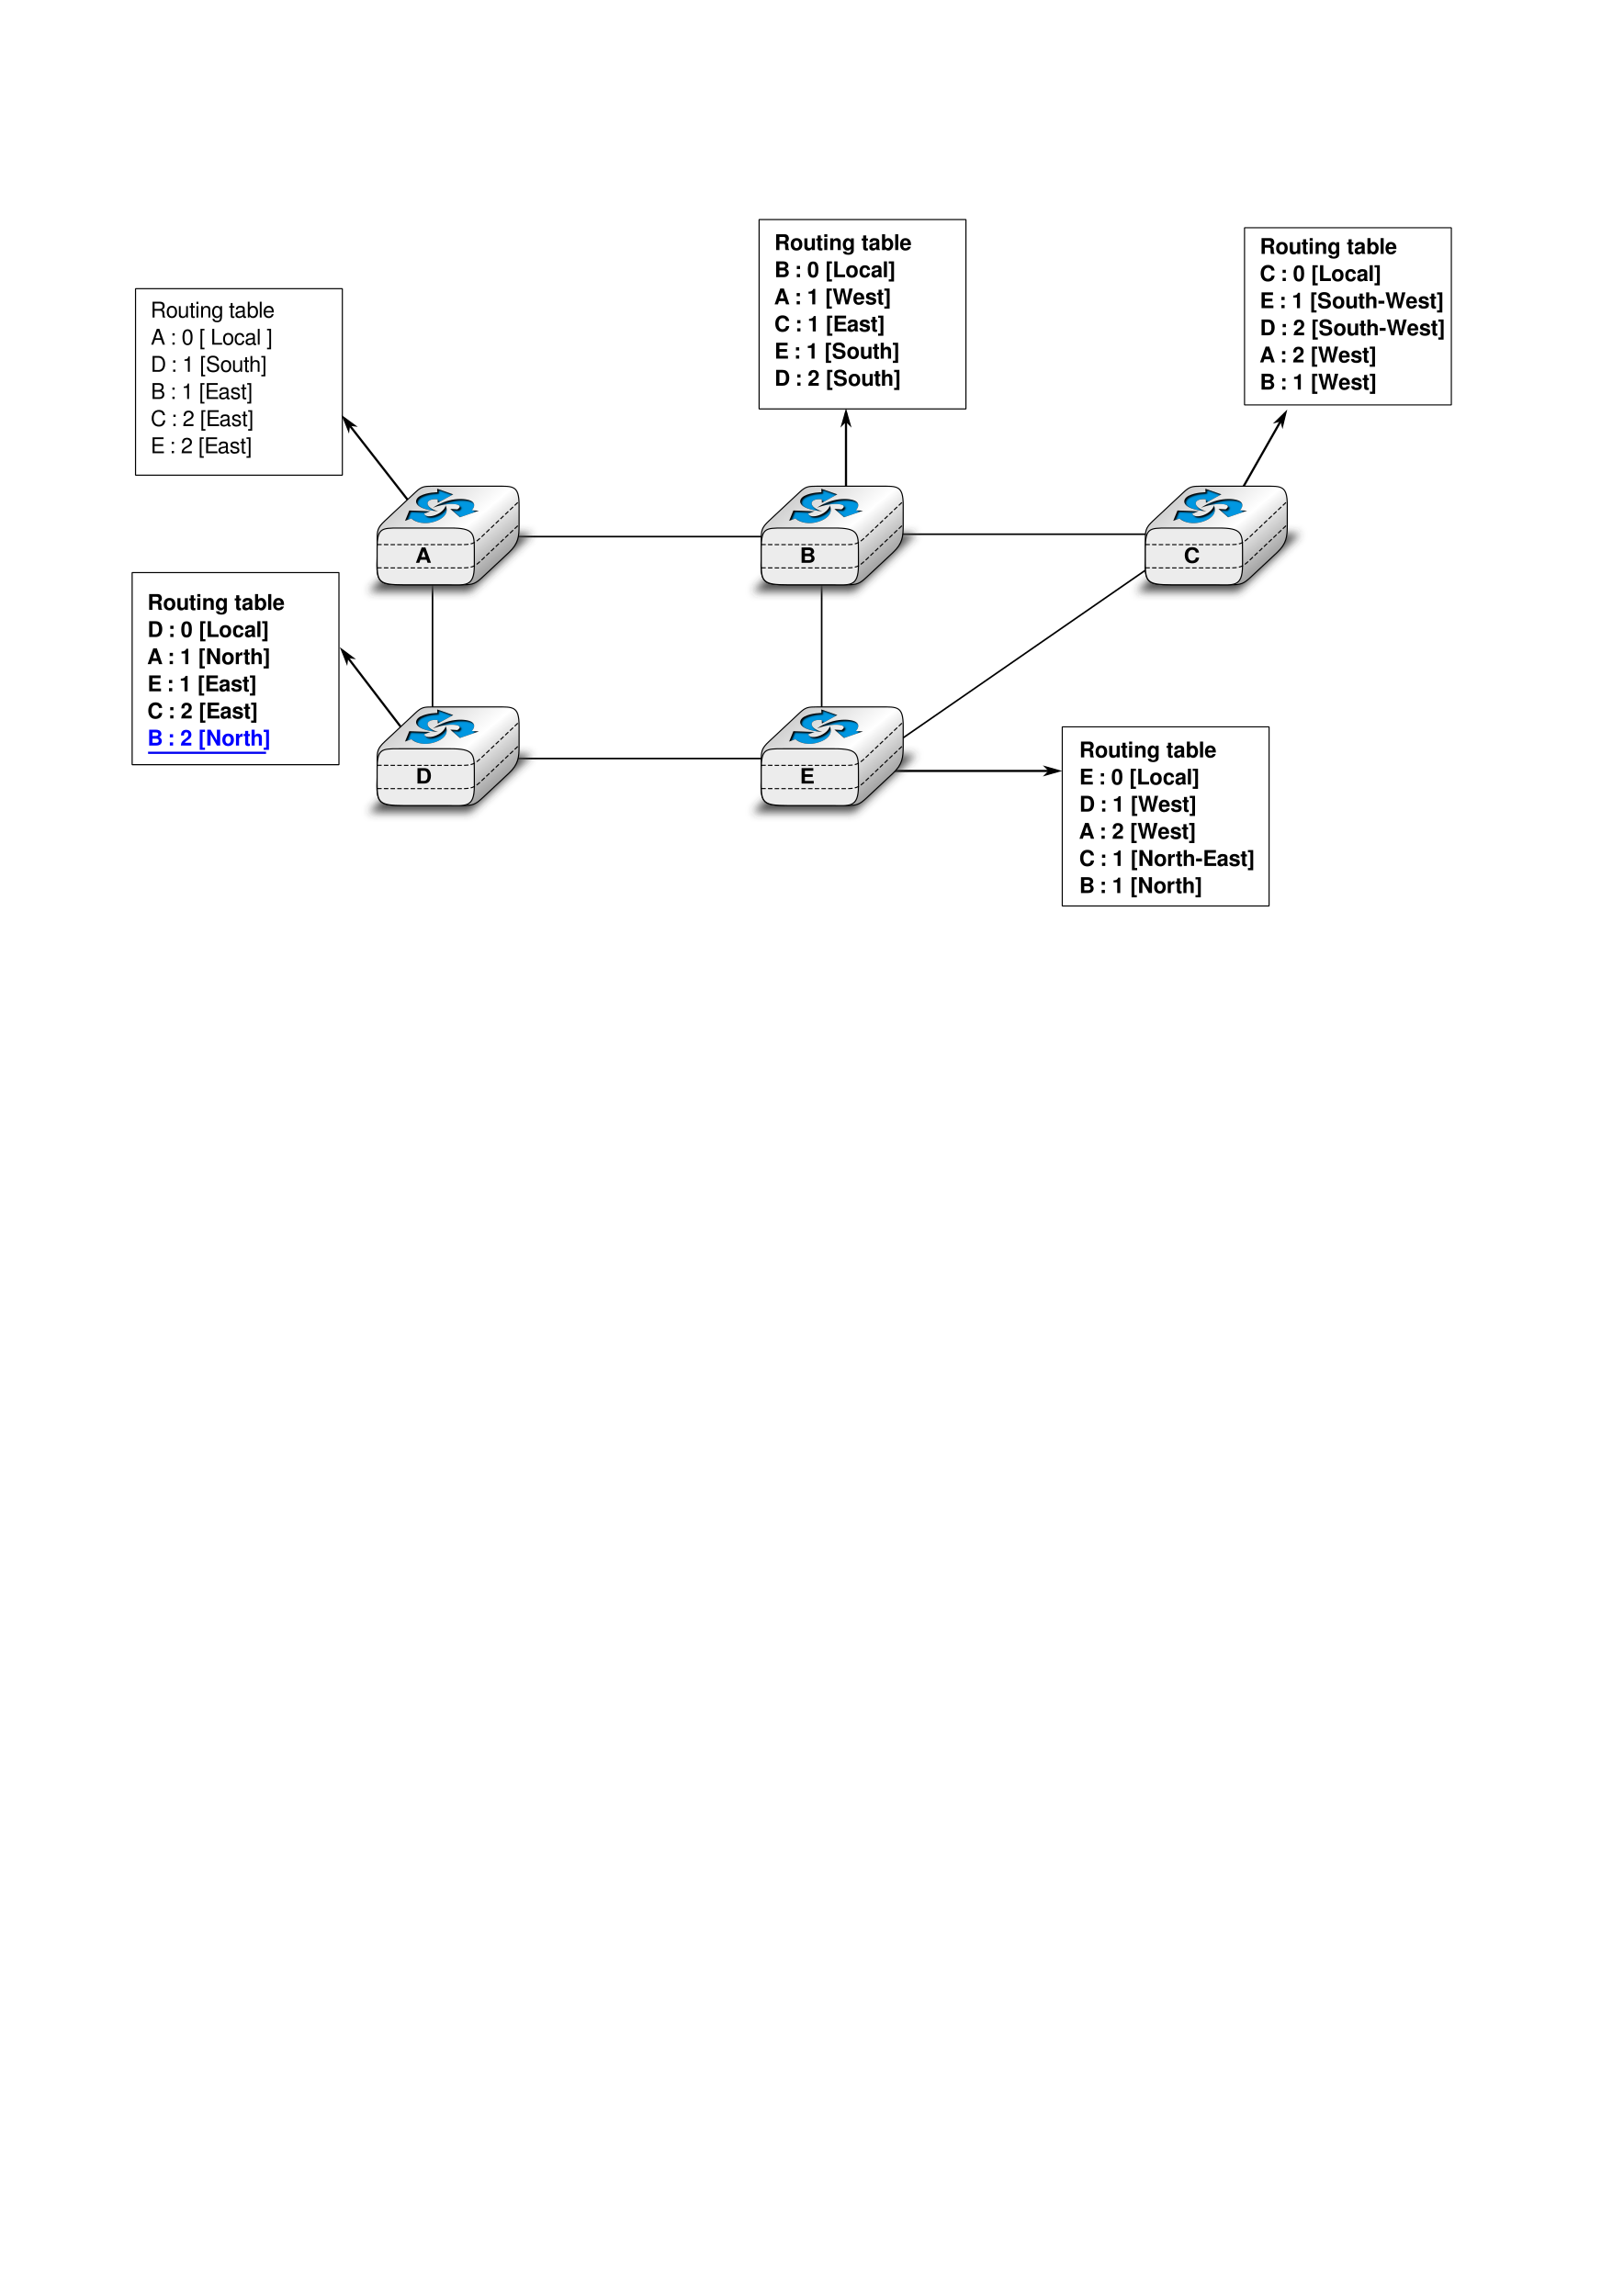
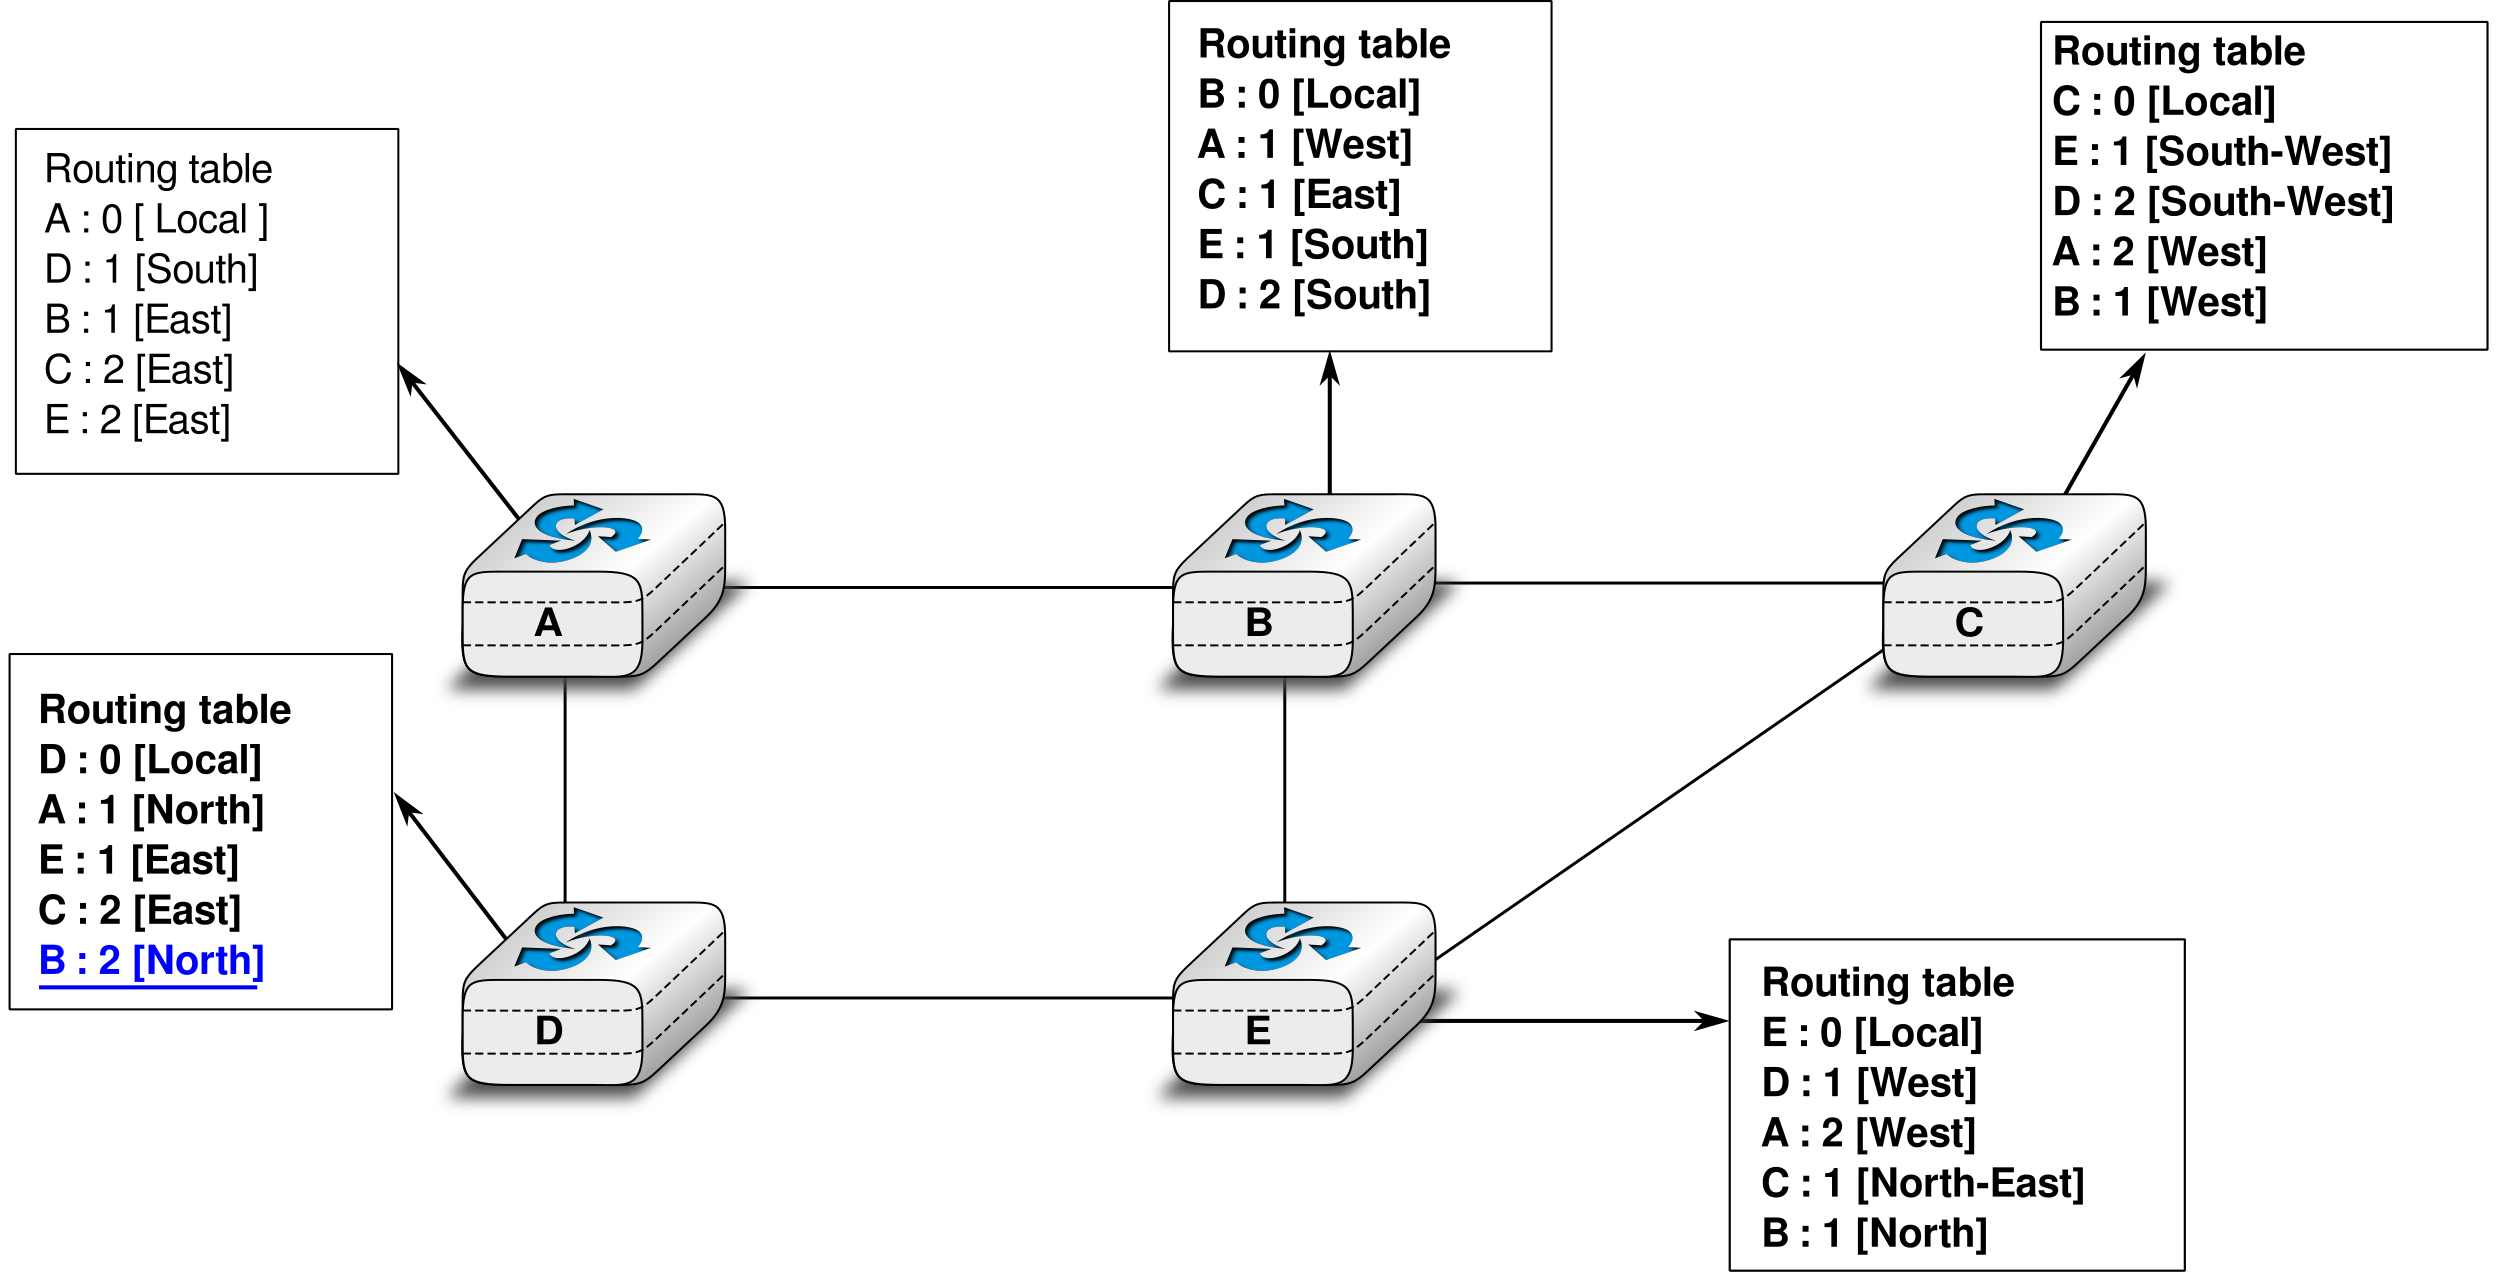
- <svg xmlns="http://www.w3.org/2000/svg" xmlns:xlink="http://www.w3.org/1999/xlink" id="svg2" viewBox="0 0 744.09 1052.4" version="1.1">
+ <svg xmlns="http://www.w3.org/2000/svg" xmlns:xlink="http://www.w3.org/1999/xlink" id="svg2" viewBox="0 0 619.518 315.125" version="1.1" width="100%" height="100%">
  <defs id="defs4">
-     <marker id="Arrow1Mend" refY="0.0" refX="0.0" orient="auto" overflow="visible">
-       <path id="path4221" d="m0 0l5-5-17.5 5 17.5 5-5-5z" fill-rule="evenodd" transform="scale(.4) rotate(180) translate(10)" stroke="#000" stroke-width="1pt" />
+     <marker id="Arrow1Mend" refY="0" refX="0" orient="auto" overflow="visible" style="overflow:visible">
+       <path id="path4221" d="M 0,0 5,-5 -12.5,0 5,5 0,0 z" transform="matrix(-0.4,0,0,-0.4,-4,0)" style="fill-rule:evenodd;stroke:#000000;stroke-width:1pt" />
    </marker>
    <linearGradient id="linearGradient3791-7">
      <stop id="stop3793-0" stop-color="#c6c6c6" offset="0" />
      <stop id="stop3799-2" stop-color="#fff" offset=".6" />
      <stop id="stop3795-9" stop-color="#a4a4a4" offset="1" />
    </linearGradient>
    <filter id="filter6096" color-interpolation-filters="sRGB">
      <feGaussianBlur id="feGaussianBlur6098" stdDeviation="2" result="result8" />
      <feOffset id="feOffset6100" result="result11" dx="3" dy="3" />
      <feComposite id="feComposite6102" operator="in" result="result6" in2="result11" in="SourceGraphic" />
      <feFlood id="feFlood6104" result="result10" in="result6" flood-color="rgb(0,0,0)" />
      <feBlend id="feBlend6106" mode="normal" result="result12" in2="result10" in="result6" />
      <feComposite id="feComposite6108" operator="in" result="result2" in2="SourceGraphic" />
    </filter>
-     <filter id="filter5066" height="1.354" width="1.132" y="-.177" x="-.066">
+     <filter id="filter5066" height="1.354" width="1.132" y="-0.177" x="-0.066" color-interpolation-filters="sRGB">
      <feGaussianBlur id="feGaussianBlur5068" stdDeviation="6.001" />
    </filter>
-     <linearGradient id="linearGradient6520" y2="237.12" xlink:href="#linearGradient3791-7" gradientUnits="userSpaceOnUse" x2="341.44" gradientTransform="translate(617.12 -.21672)" y1="66.831" x1="191.34" />
+     <linearGradient id="linearGradient6520" y2="237.12" xlink:href="#linearGradient3791-7" gradientUnits="userSpaceOnUse" x2="341.44" gradientTransform="translate(617.12,-0.21672)" y1="66.831" x1="191.34" />
+     <linearGradient xlink:href="#linearGradient3791-7" id="linearGradient3785" gradientUnits="userSpaceOnUse" gradientTransform="translate(617.12,-0.21672)" x1="191.34" y1="66.831" x2="341.44" y2="237.12" />
+     <linearGradient xlink:href="#linearGradient3791-7" id="linearGradient3787" gradientUnits="userSpaceOnUse" gradientTransform="translate(617.12,-0.21672)" x1="191.34" y1="66.831" x2="341.44" y2="237.12" />
+     <linearGradient xlink:href="#linearGradient3791-7" id="linearGradient3789" gradientUnits="userSpaceOnUse" gradientTransform="translate(617.12,-0.21672)" x1="191.34" y1="66.831" x2="341.44" y2="237.12" />
+     <linearGradient xlink:href="#linearGradient3791-7" id="linearGradient3791" gradientUnits="userSpaceOnUse" gradientTransform="translate(617.12,-0.21672)" x1="191.34" y1="66.831" x2="341.44" y2="237.12" />
  </defs>
-   <g id="layer1">
+   <g id="layer1" transform="translate(-58.18227,-100.375)">
    <g id="g8348">
-       <path id="path4839" marker-end="url(#Arrow1Mend)" d="m387.71 230.27v-41.183" stroke="#000" stroke-width="1px" fill="none" />
-       <path id="path4843" marker-end="url(#Arrow1Mend)" d="m188.01 230.6-30.31-38.85" stroke="#000" stroke-width="1px" fill="none" />
-       <path id="path4841" marker-end="url(#Arrow1Mend)" d="m187.23 337.83-30.3-39.63" stroke="#000" stroke-width="1px" fill="none" />
-       <path id="path4655" marker-end="url(#Arrow1Mend)" d="m566.43 229.05 22.534-39.629" stroke="#000" stroke-width="1px" fill="none" />
-       <path id="path4207" marker-end="url(#Arrow1Mend)" d="m404.02 353.37h80.812" stroke="#000" stroke-miterlimit="3" fill="none" />
-       <path id="path4147" d="m411.3 339.99 127.96-88.53" stroke="#000" stroke-width=".734px" fill="none" />
-       <path id="path4145" d="m376.56 262.45v65.434" stroke="#000" stroke-width=".734px" fill="none" />
-       <path id="path4143" d="m224.85 347.68h130.28" stroke="#000" stroke-width=".734px" fill="none" />
-       <path id="path4141" d="m405.51 244.86h130.28" stroke="#000" stroke-width=".734px" fill="none" />
-       <path id="path4139" d="m198.22 263v65.434" stroke="#000" stroke-width=".734px" fill="none" />
-       <path id="path4135" d="m224.27 245.96h130.28" stroke="#000" stroke-width=".734px" fill="none" />
-       <g id="layer1-9" transform="matrix(.24825 0 0 .23575 102.67 179.27)">
-         <g id="g5084" transform="translate(-696.92 42.622)">
-           <path id="path5070" d="m51.789 625.96 82.843-81.324h135.88l-83.198 81.324z" transform="matrix(1.3571 0 0 1.3571 895.91 -503.35)" filter="url(#filter5066)" stroke="#000" stroke-width="1px" fill="#4d4d4d" />
-           <g id="g4916" transform="translate(264.76 34.823)">
-             <path id="path4918" d="m785.71 118.97-56.595 55.714c-13.78 13.566-14.306 19.132-14.306 37.313v32.272c-2.659 52.948 4.628 54.857 49.695 54.857h107.79c19.516 0 24.204-2.222 37.227-15.041l48.47-47.709c17.801-17.521 18.863-31.451 18.863-52.778v-39.372c0-38.514-11.312-36.789-41.308-36.789h-118.11c-16.409 0-20.823 0.804-31.72 11.532z" stroke="#000" stroke-width="2.056" fill="url(#linearGradient6520)" />
-             <path id="path4920" d="m754.82 188.76h95.525c42.501 0 43.89 9.713 43.89 43.244v29.69c0 42.939-17.176 37.435-49.699 37.435h-81.325c-44.393 0-48.408-5.681-48.408-41.308v-29.045c0-39.879 7.884-40.017 40.017-40.017z" stroke="#000" stroke-width="2.056" fill="#ececec" />
-             <path id="path4922" d="m777.99 170.16s6.558 8.058 23.479 9.08 49.978-10.538 39.949-34.39c-3.838 16.999-35.223 28.185-40.054 15.983l11.687-4.663-38.897-1.541-7.849 20.194zm47.931-50.957s-18.258-0.105-31.258 6.921-15.007 25.757 32.804 30.172c-26.78-7.953-25.238-25.814-0.976-23.424l0.285 6.835 28.489-16.451-29.629-10.888zm63.511 35.007s8.923-8.842 1.692-16.207c-7.231-7.365-42.103-11.16-73.389 11.37 28.008-11.794 61.438-8.355 45.277 3.055l-13.21-0.891 17.86 16.299 34.981-12.734z" filter="url(#filter6096)" fill="#0097e1" />
-             <text id="text4924" style="word-spacing:0px;letter-spacing:0px" font-weight="500" font-size="5.757px" line-height="125%" y="256.414" x="785.998" font-family="Round Up" xml:space="preserve" fill="#000000">
-               <tspan id="tspan4926" font-weight="bold" font-size="41.121px" y="256.414" x="785.998" font-family="FreeSans" fill="#000000">A</tspan>
+       <path id="path4839" d="M 387.71,230.27 V 189.087" style="fill:none;stroke:#000000;stroke-width:1px;marker-end:url(#Arrow1Mend)" />
+       <path id="path4843" d="M 188.01,230.6 157.7,191.75" style="fill:none;stroke:#000000;stroke-width:1px;marker-end:url(#Arrow1Mend)" />
+       <path id="path4841" d="M 187.23,337.83 156.93,298.2" style="fill:none;stroke:#000000;stroke-width:1px;marker-end:url(#Arrow1Mend)" />
+       <path id="path4655" d="m 566.43,229.05 22.534,-39.629" style="fill:none;stroke:#000000;stroke-width:1px;marker-end:url(#Arrow1Mend)" />
+       <path id="path4207" d="m 404.02,353.37 h 80.812" stroke-miterlimit="3" style="fill:none;stroke:#000000;stroke-miterlimit:3;marker-end:url(#Arrow1Mend)" />
+       <path id="path4147" d="M 411.3,339.99 539.26,251.46" style="fill:none;stroke:#000000;stroke-width:0.734px" />
+       <path id="path4145" d="m 376.56,262.45 v 65.434" style="fill:none;stroke:#000000;stroke-width:0.734px" />
+       <path id="path4143" d="M 224.85,347.68 H 355.13" style="fill:none;stroke:#000000;stroke-width:0.734px" />
+       <path id="path4141" d="M 405.51,244.86 H 535.79" style="fill:none;stroke:#000000;stroke-width:0.734px" />
+       <path id="path4139" d="m 198.22,263 v 65.434" style="fill:none;stroke:#000000;stroke-width:0.734px" />
+       <path id="path4135" d="M 224.27,245.96 H 354.55" style="fill:none;stroke:#000000;stroke-width:0.734px" />
+       <g id="layer1-9" transform="matrix(0.24825,0,0,0.23575,102.67,179.27)">
+         <g id="g5084" transform="translate(-696.92,42.622)">
+           <path id="path5070" d="m 51.789,625.96 82.843,-81.324 h 135.88 l -83.198,81.324 z" transform="matrix(1.3571,0,0,1.3571,895.91,-503.35)" style="fill:#4d4d4d;stroke:#000000;stroke-width:1px;filter:url(#filter5066)" />
+           <g id="g4916" transform="translate(264.76,34.823)">
+             <path id="path4918" d="m 785.71,118.97 -56.595,55.714 c -13.78,13.566 -14.306,19.132 -14.306,37.313 v 32.272 c -2.659,52.948 4.628,54.857 49.695,54.857 h 107.79 c 19.516,0 24.204,-2.222 37.227,-15.041 l 48.47,-47.709 c 17.801,-17.521 18.863,-31.451 18.863,-52.778 v -39.372 c 0,-38.514 -11.312,-36.789 -41.308,-36.789 h -118.11 c -16.409,0 -20.823,0.804 -31.72,11.532 z" style="fill:url(#linearGradient3785);stroke:#000000;stroke-width:2.056" />
+             <path id="path4920" d="m 754.82,188.76 h 95.525 c 42.501,0 43.89,9.713 43.89,43.244 v 29.69 c 0,42.939 -17.176,37.435 -49.699,37.435 h -81.325 c -44.393,0 -48.408,-5.681 -48.408,-41.308 v -29.045 c 0,-39.879 7.884,-40.017 40.017,-40.017 z" style="fill:#ececec;stroke:#000000;stroke-width:2.056" />
+             <path id="path4922" d="m 777.99,170.16 c 0,0 6.558,8.058 23.479,9.08 16.921,1.022 49.978,-10.538 39.949,-34.39 -3.838,16.999 -35.223,28.185 -40.054,15.983 l 11.687,-4.663 -38.897,-1.541 -7.849,20.194 z m 47.931,-50.957 c 0,0 -18.258,-0.105 -31.258,6.921 -13,7.026 -15.007,25.757 32.804,30.172 -26.78,-7.953 -25.238,-25.814 -0.976,-23.424 l 0.285,6.835 28.489,-16.451 -29.629,-10.888 z m 63.511,35.007 c 0,0 8.923,-8.842 1.692,-16.207 -7.231,-7.365 -42.103,-11.16 -73.389,11.37 28.008,-11.794 61.438,-8.355 45.277,3.055 l -13.21,-0.891 17.86,16.299 34.981,-12.734 z" style="fill:#0097e1;filter:url(#filter6096)" />
+             <text id="text4924" style="font-size:5.757px;font-weight:500;line-height:125%;letter-spacing:0px;word-spacing:0px;fill:#000000;font-family:Round Up" font-weight="500" font-size="5.757px" line-height="125%" y="256.414" x="785.998" xml:space="preserve">
+               <tspan id="tspan4926" font-weight="bold" font-size="41.121px" y="256.414" x="785.998" style="font-size:41.121px;font-weight:bold;fill:#000000;font-family:FreeSans">A</tspan>
            </text>
-             <path id="path4928" d="m714.91 266.19 47.156 0.141h107.79c19.516 0 24.295-1.81 37.227-14.721l69.77-69.654" stroke="#000" stroke-dasharray="8.224, 4.112" stroke-width="2.056" fill="none" />
-             <path id="path4930" d="m714.91 220.95 47.156 0.141h107.79c19.516 0 24.295-1.81 37.227-14.721l69.77-69.654" stroke="#000" stroke-dasharray="8.224, 4.112" stroke-width="2.056" fill="none" />
+             <path id="path4928" d="m 714.91,266.19 47.156,0.141 h 107.79 c 19.516,0 24.295,-1.81 37.227,-14.721 l 69.77,-69.654" style="fill:none;stroke:#000000;stroke-width:2.056;stroke-dasharray:8.224, 4.112" />
+             <path id="path4930" d="m 714.91,220.95 47.156,0.141 h 107.79 c 19.516,0 24.295,-1.81 37.227,-14.721 l 69.77,-69.654" style="fill:none;stroke:#000000;stroke-width:2.056;stroke-dasharray:8.224, 4.112" />
          </g>
        </g>
      </g>
-       <g id="g4031" transform="matrix(.24825 0 0 .23575 278.7 179.27)">
-         <g id="g4033" transform="translate(-696.92 42.622)">
-           <path id="path4035" d="m51.789 625.96 82.843-81.324h135.88l-83.198 81.324z" transform="matrix(1.3571 0 0 1.3571 895.91 -503.35)" filter="url(#filter5066)" stroke="#000" stroke-width="1px" fill="#4d4d4d" />
-           <g id="g4037" transform="translate(264.76 34.823)">
-             <path id="path4039" d="m785.71 118.97-56.595 55.714c-13.78 13.566-14.306 19.132-14.306 37.313v32.272c-2.659 52.948 4.628 54.857 49.695 54.857h107.79c19.516 0 24.204-2.222 37.227-15.041l48.47-47.709c17.801-17.521 18.863-31.451 18.863-52.778v-39.372c0-38.514-11.312-36.789-41.308-36.789h-118.11c-16.409 0-20.823 0.804-31.72 11.532z" stroke="#000" stroke-width="2.056" fill="url(#linearGradient6520)" />
-             <path id="path4041" d="m754.82 188.76h95.525c42.501 0 43.89 9.713 43.89 43.244v29.69c0 42.939-17.176 37.435-49.699 37.435h-81.325c-44.393 0-48.408-5.681-48.408-41.308v-29.045c0-39.879 7.884-40.017 40.017-40.017z" stroke="#000" stroke-width="2.056" fill="#ececec" />
-             <path id="path4043" d="m777.99 170.16s6.558 8.058 23.479 9.08 49.978-10.538 39.949-34.39c-3.838 16.999-35.223 28.185-40.054 15.983l11.687-4.663-38.897-1.541-7.849 20.194zm47.931-50.957s-18.258-0.105-31.258 6.921-15.007 25.757 32.804 30.172c-26.78-7.953-25.238-25.814-0.976-23.424l0.285 6.835 28.489-16.451-29.629-10.888zm63.511 35.007s8.923-8.842 1.692-16.207c-7.231-7.365-42.103-11.16-73.389 11.37 28.008-11.794 61.438-8.355 45.277 3.055l-13.21-0.891 17.86 16.299 34.981-12.734z" filter="url(#filter6096)" fill="#0097e1" />
-             <text id="text4045" style="word-spacing:0px;letter-spacing:0px" font-weight="500" xml:space="preserve" font-size="5.757px" line-height="125%" y="256.414" x="785.998" font-family="Round Up" fill="#000000">
-               <tspan id="tspan4047" font-weight="bold" font-size="41.121px" y="256.414" x="785.998" font-family="FreeSans" fill="#000000">B</tspan>
+       <g id="g4031" transform="matrix(0.24825,0,0,0.23575,278.7,179.27)">
+         <g id="g4033" transform="translate(-696.92,42.622)">
+           <path id="path4035" d="m 51.789,625.96 82.843,-81.324 h 135.88 l -83.198,81.324 z" transform="matrix(1.3571,0,0,1.3571,895.91,-503.35)" style="fill:#4d4d4d;stroke:#000000;stroke-width:1px;filter:url(#filter5066)" />
+           <g id="g4037" transform="translate(264.76,34.823)">
+             <path id="path4039" d="m 785.71,118.97 -56.595,55.714 c -13.78,13.566 -14.306,19.132 -14.306,37.313 v 32.272 c -2.659,52.948 4.628,54.857 49.695,54.857 h 107.79 c 19.516,0 24.204,-2.222 37.227,-15.041 l 48.47,-47.709 c 17.801,-17.521 18.863,-31.451 18.863,-52.778 v -39.372 c 0,-38.514 -11.312,-36.789 -41.308,-36.789 h -118.11 c -16.409,0 -20.823,0.804 -31.72,11.532 z" style="fill:url(#linearGradient3787);stroke:#000000;stroke-width:2.056" />
+             <path id="path4041" d="m 754.82,188.76 h 95.525 c 42.501,0 43.89,9.713 43.89,43.244 v 29.69 c 0,42.939 -17.176,37.435 -49.699,37.435 h -81.325 c -44.393,0 -48.408,-5.681 -48.408,-41.308 v -29.045 c 0,-39.879 7.884,-40.017 40.017,-40.017 z" style="fill:#ececec;stroke:#000000;stroke-width:2.056" />
+             <path id="path4043" d="m 777.99,170.16 c 0,0 6.558,8.058 23.479,9.08 16.921,1.022 49.978,-10.538 39.949,-34.39 -3.838,16.999 -35.223,28.185 -40.054,15.983 l 11.687,-4.663 -38.897,-1.541 -7.849,20.194 z m 47.931,-50.957 c 0,0 -18.258,-0.105 -31.258,6.921 -13,7.026 -15.007,25.757 32.804,30.172 -26.78,-7.953 -25.238,-25.814 -0.976,-23.424 l 0.285,6.835 28.489,-16.451 -29.629,-10.888 z m 63.511,35.007 c 0,0 8.923,-8.842 1.692,-16.207 -7.231,-7.365 -42.103,-11.16 -73.389,11.37 28.008,-11.794 61.438,-8.355 45.277,3.055 l -13.21,-0.891 17.86,16.299 34.981,-12.734 z" style="fill:#0097e1;filter:url(#filter6096)" />
+             <text id="text4045" style="font-size:5.757px;font-weight:500;line-height:125%;letter-spacing:0px;word-spacing:0px;fill:#000000;font-family:Round Up" font-weight="500" xml:space="preserve" font-size="5.757px" line-height="125%" y="256.414" x="785.998">
+               <tspan id="tspan4047" font-weight="bold" font-size="41.121px" y="256.414" x="785.998" style="font-size:41.121px;font-weight:bold;fill:#000000;font-family:FreeSans">B</tspan>
            </text>
-             <path id="path4049" d="m714.91 266.19 47.156 0.141h107.79c19.516 0 24.295-1.81 37.227-14.721l69.77-69.654" stroke="#000" stroke-dasharray="8.224, 4.112" stroke-width="2.056" fill="none" />
-             <path id="path4051" d="m714.91 220.95 47.156 0.141h107.79c19.516 0 24.295-1.81 37.227-14.721l69.77-69.654" stroke="#000" stroke-dasharray="8.224, 4.112" stroke-width="2.056" fill="none" />
+             <path id="path4049" d="m 714.91,266.19 47.156,0.141 h 107.79 c 19.516,0 24.295,-1.81 37.227,-14.721 l 69.77,-69.654" style="fill:none;stroke:#000000;stroke-width:2.056;stroke-dasharray:8.224, 4.112" />
+             <path id="path4051" d="m 714.91,220.95 47.156,0.141 h 107.79 c 19.516,0 24.295,-1.81 37.227,-14.721 l 69.77,-69.654" style="fill:none;stroke:#000000;stroke-width:2.056;stroke-dasharray:8.224, 4.112" />
          </g>
        </g>
      </g>
-       <g id="g4057" transform="matrix(.24825 0 0 .23575 454.72 179.27)">
-         <g id="g4059" transform="translate(-696.92 42.622)">
-           <path id="path4061" d="m51.789 625.96 82.843-81.324h135.88l-83.198 81.324z" transform="matrix(1.3571 0 0 1.3571 895.91 -503.35)" filter="url(#filter5066)" stroke="#000" stroke-width="1px" fill="#4d4d4d" />
-           <g id="g4063" transform="translate(264.76 34.823)">
-             <path id="path4065" d="m785.71 118.97-56.595 55.714c-13.78 13.566-14.306 19.132-14.306 37.313v32.272c-2.659 52.948 4.628 54.857 49.695 54.857h107.79c19.516 0 24.204-2.222 37.227-15.041l48.47-47.709c17.801-17.521 18.863-31.451 18.863-52.778v-39.372c0-38.514-11.312-36.789-41.308-36.789h-118.11c-16.409 0-20.823 0.804-31.72 11.532z" stroke="#000" stroke-width="2.056" fill="url(#linearGradient6520)" />
-             <path id="path4067" d="m754.82 188.76h95.525c42.501 0 43.89 9.713 43.89 43.244v29.69c0 42.939-17.176 37.435-49.699 37.435h-81.325c-44.393 0-48.408-5.681-48.408-41.308v-29.045c0-39.879 7.884-40.017 40.017-40.017z" stroke="#000" stroke-width="2.056" fill="#ececec" />
-             <path id="path4069" d="m777.99 170.16s6.558 8.058 23.479 9.08 49.978-10.538 39.949-34.39c-3.838 16.999-35.223 28.185-40.054 15.983l11.687-4.663-38.897-1.541-7.849 20.194zm47.931-50.957s-18.258-0.105-31.258 6.921-15.007 25.757 32.804 30.172c-26.78-7.953-25.238-25.814-0.976-23.424l0.285 6.835 28.489-16.451-29.629-10.888zm63.511 35.007s8.923-8.842 1.692-16.207c-7.231-7.365-42.103-11.16-73.389 11.37 28.008-11.794 61.438-8.355 45.277 3.055l-13.21-0.891 17.86 16.299 34.981-12.734z" filter="url(#filter6096)" fill="#0097e1" />
-             <text id="text4071" style="word-spacing:0px;letter-spacing:0px" font-weight="500" font-size="5.757px" line-height="125%" y="256.414" x="785.998" font-family="Round Up" xml:space="preserve" fill="#000000">
-               <tspan id="tspan4073" font-weight="bold" font-size="41.121px" y="256.414" x="785.998" font-family="FreeSans" fill="#000000">C</tspan>
+       <g id="g4057" transform="matrix(0.24825,0,0,0.23575,454.72,179.27)">
+         <g id="g4059" transform="translate(-696.92,42.622)">
+           <path id="path4061" d="m 51.789,625.96 82.843,-81.324 h 135.88 l -83.198,81.324 z" transform="matrix(1.3571,0,0,1.3571,895.91,-503.35)" style="fill:#4d4d4d;stroke:#000000;stroke-width:1px;filter:url(#filter5066)" />
+           <g id="g4063" transform="translate(264.76,34.823)">
+             <path id="path4065" d="m 785.71,118.97 -56.595,55.714 c -13.78,13.566 -14.306,19.132 -14.306,37.313 v 32.272 c -2.659,52.948 4.628,54.857 49.695,54.857 h 107.79 c 19.516,0 24.204,-2.222 37.227,-15.041 l 48.47,-47.709 c 17.801,-17.521 18.863,-31.451 18.863,-52.778 v -39.372 c 0,-38.514 -11.312,-36.789 -41.308,-36.789 h -118.11 c -16.409,0 -20.823,0.804 -31.72,11.532 z" style="fill:url(#linearGradient3789);stroke:#000000;stroke-width:2.056" />
+             <path id="path4067" d="m 754.82,188.76 h 95.525 c 42.501,0 43.89,9.713 43.89,43.244 v 29.69 c 0,42.939 -17.176,37.435 -49.699,37.435 h -81.325 c -44.393,0 -48.408,-5.681 -48.408,-41.308 v -29.045 c 0,-39.879 7.884,-40.017 40.017,-40.017 z" style="fill:#ececec;stroke:#000000;stroke-width:2.056" />
+             <path id="path4069" d="m 777.99,170.16 c 0,0 6.558,8.058 23.479,9.08 16.921,1.022 49.978,-10.538 39.949,-34.39 -3.838,16.999 -35.223,28.185 -40.054,15.983 l 11.687,-4.663 -38.897,-1.541 -7.849,20.194 z m 47.931,-50.957 c 0,0 -18.258,-0.105 -31.258,6.921 -13,7.026 -15.007,25.757 32.804,30.172 -26.78,-7.953 -25.238,-25.814 -0.976,-23.424 l 0.285,6.835 28.489,-16.451 -29.629,-10.888 z m 63.511,35.007 c 0,0 8.923,-8.842 1.692,-16.207 -7.231,-7.365 -42.103,-11.16 -73.389,11.37 28.008,-11.794 61.438,-8.355 45.277,3.055 l -13.21,-0.891 17.86,16.299 34.981,-12.734 z" style="fill:#0097e1;filter:url(#filter6096)" />
+             <text id="text4071" style="font-size:5.757px;font-weight:500;line-height:125%;letter-spacing:0px;word-spacing:0px;fill:#000000;font-family:Round Up" font-weight="500" font-size="5.757px" line-height="125%" y="256.414" x="785.998" xml:space="preserve">
+               <tspan id="tspan4073" font-weight="bold" font-size="41.121px" y="256.414" x="785.998" style="font-size:41.121px;font-weight:bold;fill:#000000;font-family:FreeSans">C</tspan>
            </text>
-             <path id="path4075" d="m714.91 266.19 47.156 0.141h107.79c19.516 0 24.295-1.81 37.227-14.721l69.77-69.654" stroke="#000" stroke-dasharray="8.224, 4.112" stroke-width="2.056" fill="none" />
-             <path id="path4077" d="m714.91 220.95 47.156 0.141h107.79c19.516 0 24.295-1.81 37.227-14.721l69.77-69.654" stroke="#000" stroke-dasharray="8.224, 4.112" stroke-width="2.056" fill="none" />
+             <path id="path4075" d="m 714.91,266.19 47.156,0.141 h 107.79 c 19.516,0 24.295,-1.81 37.227,-14.721 l 69.77,-69.654" style="fill:none;stroke:#000000;stroke-width:2.056;stroke-dasharray:8.224, 4.112" />
+             <path id="path4077" d="m 714.91,220.95 47.156,0.141 h 107.79 c 19.516,0 24.295,-1.81 37.227,-14.721 l 69.77,-69.654" style="fill:none;stroke:#000000;stroke-width:2.056;stroke-dasharray:8.224, 4.112" />
          </g>
        </g>
      </g>
-       <g id="g4083" transform="matrix(.24825 0 0 .23575 102.67 280.44)">
-         <g id="g4085" transform="translate(-696.92 42.622)">
-           <path id="path4087" d="m51.789 625.96 82.843-81.324h135.88l-83.198 81.324z" transform="matrix(1.3571 0 0 1.3571 895.91 -503.35)" filter="url(#filter5066)" stroke="#000" stroke-width="1px" fill="#4d4d4d" />
-           <g id="g4089" transform="translate(264.76 34.823)">
-             <path id="path4091" d="m785.71 118.97-56.595 55.714c-13.78 13.566-14.306 19.132-14.306 37.313v32.272c-2.659 52.948 4.628 54.857 49.695 54.857h107.79c19.516 0 24.204-2.222 37.227-15.041l48.47-47.709c17.801-17.521 18.863-31.451 18.863-52.778v-39.372c0-38.514-11.312-36.789-41.308-36.789h-118.11c-16.409 0-20.823 0.804-31.72 11.532z" stroke="#000" stroke-width="2.056" fill="url(#linearGradient6520)" />
-             <path id="path4093" d="m754.82 188.76h95.525c42.501 0 43.89 9.713 43.89 43.244v29.69c0 42.939-17.176 37.435-49.699 37.435h-81.325c-44.393 0-48.408-5.681-48.408-41.308v-29.045c0-39.879 7.884-40.017 40.017-40.017z" stroke="#000" stroke-width="2.056" fill="#ececec" />
-             <path id="path4095" d="m777.99 170.16s6.558 8.058 23.479 9.08 49.978-10.538 39.949-34.39c-3.838 16.999-35.223 28.185-40.054 15.983l11.687-4.663-38.897-1.541-7.849 20.194zm47.931-50.957s-18.258-0.105-31.258 6.921-15.007 25.757 32.804 30.172c-26.78-7.953-25.238-25.814-0.976-23.424l0.285 6.835 28.489-16.451-29.629-10.888zm63.511 35.007s8.923-8.842 1.692-16.207c-7.231-7.365-42.103-11.16-73.389 11.37 28.008-11.794 61.438-8.355 45.277 3.055l-13.21-0.891 17.86 16.299 34.981-12.734z" filter="url(#filter6096)" fill="#0097e1" />
-             <text id="text4097" style="word-spacing:0px;letter-spacing:0px" font-weight="500" xml:space="preserve" font-size="5.757px" line-height="125%" y="256.414" x="785.998" font-family="Round Up" fill="#000000">
-               <tspan id="tspan4099" font-weight="bold" font-size="41.121px" y="256.414" x="785.998" font-family="FreeSans" fill="#000000">D</tspan>
+       <g id="g4083" transform="matrix(0.24825,0,0,0.23575,102.67,280.44)">
+         <g id="g4085" transform="translate(-696.92,42.622)">
+           <path id="path4087" d="m 51.789,625.96 82.843,-81.324 h 135.88 l -83.198,81.324 z" transform="matrix(1.3571,0,0,1.3571,895.91,-503.35)" style="fill:#4d4d4d;stroke:#000000;stroke-width:1px;filter:url(#filter5066)" />
+           <g id="g4089" transform="translate(264.76,34.823)">
+             <path id="path4091" d="m 785.71,118.97 -56.595,55.714 c -13.78,13.566 -14.306,19.132 -14.306,37.313 v 32.272 c -2.659,52.948 4.628,54.857 49.695,54.857 h 107.79 c 19.516,0 24.204,-2.222 37.227,-15.041 l 48.47,-47.709 c 17.801,-17.521 18.863,-31.451 18.863,-52.778 v -39.372 c 0,-38.514 -11.312,-36.789 -41.308,-36.789 h -118.11 c -16.409,0 -20.823,0.804 -31.72,11.532 z" style="fill:url(#linearGradient3791);stroke:#000000;stroke-width:2.056" />
+             <path id="path4093" d="m 754.82,188.76 h 95.525 c 42.501,0 43.89,9.713 43.89,43.244 v 29.69 c 0,42.939 -17.176,37.435 -49.699,37.435 h -81.325 c -44.393,0 -48.408,-5.681 -48.408,-41.308 v -29.045 c 0,-39.879 7.884,-40.017 40.017,-40.017 z" style="fill:#ececec;stroke:#000000;stroke-width:2.056" />
+             <path id="path4095" d="m 777.99,170.16 c 0,0 6.558,8.058 23.479,9.08 16.921,1.022 49.978,-10.538 39.949,-34.39 -3.838,16.999 -35.223,28.185 -40.054,15.983 l 11.687,-4.663 -38.897,-1.541 -7.849,20.194 z m 47.931,-50.957 c 0,0 -18.258,-0.105 -31.258,6.921 -13,7.026 -15.007,25.757 32.804,30.172 -26.78,-7.953 -25.238,-25.814 -0.976,-23.424 l 0.285,6.835 28.489,-16.451 -29.629,-10.888 z m 63.511,35.007 c 0,0 8.923,-8.842 1.692,-16.207 -7.231,-7.365 -42.103,-11.16 -73.389,11.37 28.008,-11.794 61.438,-8.355 45.277,3.055 l -13.21,-0.891 17.86,16.299 34.981,-12.734 z" style="fill:#0097e1;filter:url(#filter6096)" />
+             <text id="text4097" style="font-size:5.757px;font-weight:500;line-height:125%;letter-spacing:0px;word-spacing:0px;fill:#000000;font-family:Round Up" font-weight="500" xml:space="preserve" font-size="5.757px" line-height="125%" y="256.414" x="785.998">
+               <tspan id="tspan4099" font-weight="bold" font-size="41.121px" y="256.414" x="785.998" style="font-size:41.121px;font-weight:bold;fill:#000000;font-family:FreeSans">D</tspan>
            </text>
-             <path id="path4101" d="m714.91 266.19 47.156 0.141h107.79c19.516 0 24.295-1.81 37.227-14.721l69.77-69.654" stroke="#000" stroke-dasharray="8.224, 4.112" stroke-width="2.056" fill="none" />
-             <path id="path4103" d="m714.91 220.95 47.156 0.141h107.79c19.516 0 24.295-1.81 37.227-14.721l69.77-69.654" stroke="#000" stroke-dasharray="8.224, 4.112" stroke-width="2.056" fill="none" />
+             <path id="path4101" d="m 714.91,266.19 47.156,0.141 h 107.79 c 19.516,0 24.295,-1.81 37.227,-14.721 l 69.77,-69.654" style="fill:none;stroke:#000000;stroke-width:2.056;stroke-dasharray:8.224, 4.112" />
+             <path id="path4103" d="m 714.91,220.95 47.156,0.141 h 107.79 c 19.516,0 24.295,-1.81 37.227,-14.721 l 69.77,-69.654" style="fill:none;stroke:#000000;stroke-width:2.056;stroke-dasharray:8.224, 4.112" />
          </g>
        </g>
      </g>
-       <g id="g4107" transform="matrix(.24825 0 0 .23575 278.7 280.44)">
-         <g id="g4109" transform="translate(-696.92 42.622)">
-           <path id="path4111" d="m51.789 625.96 82.843-81.324h135.88l-83.198 81.324z" transform="matrix(1.3571 0 0 1.3571 895.91 -503.35)" filter="url(#filter5066)" stroke="#000" stroke-width="1px" fill="#4d4d4d" />
-           <g id="g4113" transform="translate(264.76 34.823)">
-             <path id="path4115" d="m785.71 118.97-56.595 55.714c-13.78 13.566-14.306 19.132-14.306 37.313v32.272c-2.659 52.948 4.628 54.857 49.695 54.857h107.79c19.516 0 24.204-2.222 37.227-15.041l48.47-47.709c17.801-17.521 18.863-31.451 18.863-52.778v-39.372c0-38.514-11.312-36.789-41.308-36.789h-118.11c-16.409 0-20.823 0.804-31.72 11.532z" stroke="#000" stroke-width="2.056" fill="url(#linearGradient6520)" />
-             <path id="path4117" d="m754.82 188.76h95.525c42.501 0 43.89 9.713 43.89 43.244v29.69c0 42.939-17.176 37.435-49.699 37.435h-81.325c-44.393 0-48.408-5.681-48.408-41.308v-29.045c0-39.879 7.884-40.017 40.017-40.017z" stroke="#000" stroke-width="2.056" fill="#ececec" />
-             <path id="path4119" d="m777.99 170.16s6.558 8.058 23.479 9.08 49.978-10.538 39.949-34.39c-3.838 16.999-35.223 28.185-40.054 15.983l11.687-4.663-38.897-1.541-7.849 20.194zm47.931-50.957s-18.258-0.105-31.258 6.921-15.007 25.757 32.804 30.172c-26.78-7.953-25.238-25.814-0.976-23.424l0.285 6.835 28.489-16.451-29.629-10.888zm63.511 35.007s8.923-8.842 1.692-16.207c-7.231-7.365-42.103-11.16-73.389 11.37 28.008-11.794 61.438-8.355 45.277 3.055l-13.21-0.891 17.86 16.299 34.981-12.734z" filter="url(#filter6096)" fill="#0097e1" />
-             <text id="text4121" style="word-spacing:0px;letter-spacing:0px" font-weight="500" font-size="5.757px" line-height="125%" y="256.414" x="785.998" font-family="Round Up" xml:space="preserve" fill="#000000">
-               <tspan id="tspan4123" font-weight="bold" font-size="41.121px" y="256.414" x="785.998" font-family="FreeSans">E</tspan>
+       <g id="g4107" transform="matrix(0.24825,0,0,0.23575,278.7,280.44)">
+         <g id="g4109" transform="translate(-696.92,42.622)">
+           <path id="path4111" d="m 51.789,625.96 82.843,-81.324 h 135.88 l -83.198,81.324 z" transform="matrix(1.3571,0,0,1.3571,895.91,-503.35)" style="fill:#4d4d4d;stroke:#000000;stroke-width:1px;filter:url(#filter5066)" />
+           <g id="g4113" transform="translate(264.76,34.823)">
+             <path id="path4115" d="m 785.71,118.97 -56.595,55.714 c -13.78,13.566 -14.306,19.132 -14.306,37.313 v 32.272 c -2.659,52.948 4.628,54.857 49.695,54.857 h 107.79 c 19.516,0 24.204,-2.222 37.227,-15.041 l 48.47,-47.709 c 17.801,-17.521 18.863,-31.451 18.863,-52.778 v -39.372 c 0,-38.514 -11.312,-36.789 -41.308,-36.789 h -118.11 c -16.409,0 -20.823,0.804 -31.72,11.532 z" style="fill:url(#linearGradient6520);stroke:#000000;stroke-width:2.056" />
+             <path id="path4117" d="m 754.82,188.76 h 95.525 c 42.501,0 43.89,9.713 43.89,43.244 v 29.69 c 0,42.939 -17.176,37.435 -49.699,37.435 h -81.325 c -44.393,0 -48.408,-5.681 -48.408,-41.308 v -29.045 c 0,-39.879 7.884,-40.017 40.017,-40.017 z" style="fill:#ececec;stroke:#000000;stroke-width:2.056" />
+             <path id="path4119" d="m 777.99,170.16 c 0,0 6.558,8.058 23.479,9.08 16.921,1.022 49.978,-10.538 39.949,-34.39 -3.838,16.999 -35.223,28.185 -40.054,15.983 l 11.687,-4.663 -38.897,-1.541 -7.849,20.194 z m 47.931,-50.957 c 0,0 -18.258,-0.105 -31.258,6.921 -13,7.026 -15.007,25.757 32.804,30.172 -26.78,-7.953 -25.238,-25.814 -0.976,-23.424 l 0.285,6.835 28.489,-16.451 -29.629,-10.888 z m 63.511,35.007 c 0,0 8.923,-8.842 1.692,-16.207 -7.231,-7.365 -42.103,-11.16 -73.389,11.37 28.008,-11.794 61.438,-8.355 45.277,3.055 l -13.21,-0.891 17.86,16.299 34.981,-12.734 z" style="fill:#0097e1;filter:url(#filter6096)" />
+             <text id="text4121" style="font-size:5.757px;font-weight:500;line-height:125%;letter-spacing:0px;word-spacing:0px;fill:#000000;font-family:Round Up" font-weight="500" font-size="5.757px" line-height="125%" y="256.414" x="785.998" xml:space="preserve">
+               <tspan id="tspan4123" font-weight="bold" font-size="41.121px" y="256.414" x="785.998" style="font-size:41.121px;font-weight:bold;font-family:FreeSans">E</tspan>
            </text>
-             <path id="path4125" d="m714.91 266.19 47.156 0.141h107.79c19.516 0 24.295-1.81 37.227-14.721l69.77-69.654" stroke="#000" stroke-dasharray="8.224, 4.112" stroke-width="2.056" fill="none" />
-             <path id="path4127" d="m714.91 220.95 47.156 0.141h107.79c19.516 0 24.295-1.81 37.227-14.721l69.77-69.654" stroke="#000" stroke-dasharray="8.224, 4.112" stroke-width="2.056" fill="none" />
+             <path id="path4125" d="m 714.91,266.19 47.156,0.141 h 107.79 c 19.516,0 24.295,-1.81 37.227,-14.721 l 69.77,-69.654" style="fill:none;stroke:#000000;stroke-width:2.056;stroke-dasharray:8.224, 4.112" />
+             <path id="path4127" d="m 714.91,220.95 47.156,0.141 h 107.79 c 19.516,0 24.295,-1.81 37.227,-14.721 l 69.77,-69.654" style="fill:none;stroke:#000000;stroke-width:2.056;stroke-dasharray:8.224, 4.112" />
          </g>
        </g>
      </g>
-       <rect id="rect3985" height="85.468" width="94.78" stroke="#000" stroke-miterlimit="0" y="132.33" x="62.113" stroke-width=".506" fill="none" />
-       <text id="text3987" style="word-spacing:0px;letter-spacing:0px" font-size="9.948px" line-height="125%" y="145.546" x="69.12" font-family="FreeSans" xml:space="preserve" fill="#000000">
+       <rect id="rect3985" height="85.468" width="94.78" stroke-miterlimit="0" y="132.33" x="62.113" style="fill:none;stroke:#000000;stroke-width:0.506;stroke-miterlimit:0" />
+       <text id="text3987" style="font-size:9.948px;line-height:125%;letter-spacing:0px;word-spacing:0px;fill:#000000;font-family:FreeSans" font-size="9.948px" line-height="125%" y="145.546" x="69.12" xml:space="preserve">
        <tspan id="tspan7761" y="145.546" x="69.12">Routing table</tspan>
        <tspan id="tspan5412" y="157.981" x="69.12">A : 0 [ Local ]</tspan>
        <tspan id="tspan5414" y="170.416" x="69.12">D : 1 [South]</tspan>
        <tspan id="tspan5416" y="182.851" x="69.12">B : 1 [East]</tspan>
        <tspan id="tspan5418" y="195.286" x="69.12">C : 2 [East]</tspan>
        <tspan id="tspan5420" y="207.721" x="69.12">E : 2 [East]</tspan>
      </text>
-       <text id="text4058" style="word-spacing:0px;letter-spacing:0px" line-height="125%" font-weight="bold" font-size="9.948px" y="279.555" x="67.566" font-family="FreeSans" xml:space="preserve">
-         <tspan id="tspan4533" y="279.555" x="67.566" fill="#000000">Routing table</tspan>
-         <tspan id="tspan6687" y="291.99" x="67.566" fill="#000000">D : 0 [Local]</tspan>
-         <tspan id="tspan6689" y="304.425" x="67.566" fill="#000000">A : 1 [North]</tspan>
-         <tspan id="tspan6691" y="316.86" x="67.566" fill="#000000">E : 1 [East]</tspan>
-         <tspan id="tspan6693" y="329.294" x="67.566" fill="#000000">C : 2 [East]</tspan>
-         <tspan id="tspan6695" y="341.729" x="67.566" fill="#0000ff">B : 2 [North]</tspan>
+       <text id="text4058" style="font-size:9.948px;font-weight:bold;line-height:125%;letter-spacing:0px;word-spacing:0px;font-family:FreeSans" line-height="125%" font-weight="bold" font-size="9.948px" y="279.555" x="67.566" xml:space="preserve">
+         <tspan id="tspan4533" y="279.555" x="67.566" style="fill:#000000">Routing table</tspan>
+         <tspan id="tspan6687" y="291.99" x="67.566" style="fill:#000000">D : 0 [Local]</tspan>
+         <tspan id="tspan6689" y="304.425" x="67.566" style="fill:#000000">A : 1 [North]</tspan>
+         <tspan id="tspan6691" y="316.86" x="67.566" style="fill:#000000">E : 1 [East]</tspan>
+         <tspan id="tspan6693" y="329.294" x="67.566" style="fill:#000000">C : 2 [East]</tspan>
+         <tspan id="tspan6695" y="341.729" x="67.566" style="fill:#0000ff">B : 2 [North]</tspan>
      </text>
-       <text id="text4099" style="word-spacing:0px;letter-spacing:0px" line-height="125%" font-weight="bold" font-size="9.948px" y="114.62" x="354.901" font-family="FreeSans" xml:space="preserve" fill="#000000">
+       <text id="text4099" style="font-size:9.948px;font-weight:bold;line-height:125%;letter-spacing:0px;word-spacing:0px;fill:#000000;font-family:FreeSans" line-height="125%" font-weight="bold" font-size="9.948px" y="114.62" x="354.901" xml:space="preserve">
        <tspan id="tspan3199" y="114.62" x="354.901">Routing table</tspan>
        <tspan id="tspan4546" y="127.055" x="354.901">B : 0 [Local]</tspan>
        <tspan id="tspan4548" y="139.49" x="354.901">A : 1 [West]</tspan>
        <tspan id="tspan4550" y="151.925" x="354.901">C : 1 [East]</tspan>
        <tspan id="tspan4552" y="164.36" x="354.901">E : 1 [South]</tspan>
        <tspan id="tspan4554" y="176.795" x="354.901">D : 2 [South]</tspan>
      </text>
-       <rect id="rect4116" height="81.216" width="94.78" stroke="#000" stroke-miterlimit="0" y="104.39" x="570.35" stroke-width=".493" fill="none" />
-       <text id="text4118" style="word-spacing:0px;letter-spacing:0px" line-height="125%" font-weight="bold" font-size="9.948px" y="116.384" x="577.359" font-family="FreeSans" xml:space="preserve" fill="#000000">
-         <tspan id="tspan4564" y="116.384" x="577.359">Routing table</tspan>
-         <tspan id="tspan6014" y="128.819" x="577.359">C : 0 [Local]</tspan>
-         <tspan id="tspan6016" y="141.254" x="577.359">E : 1 [South-West]</tspan>
-         <tspan id="tspan6018" y="153.689" x="577.359">D : 2 [South-West]</tspan>
-         <tspan id="tspan6020" y="166.124" x="577.359">A : 2 [West]</tspan>
-         <tspan id="tspan6022" y="178.559" x="577.359">B : 1 [West]</tspan>
+       <rect id="rect4116" height="81.216" width="110.648" stroke-miterlimit="0" y="105.81" x="563.959" style="fill:none;stroke:#000000;stroke-width:0.533;stroke-miterlimit:0" />
+       <text id="text4118" style="font-size:9.948px;font-weight:bold;line-height:125%;letter-spacing:0px;word-spacing:0px;fill:#000000;font-family:FreeSans" line-height="125%" font-weight="bold" font-size="9.948px" y="116.384" x="566.708" xml:space="preserve">
+         <tspan id="tspan4564" y="116.384" x="566.708">Routing table</tspan>
+         <tspan id="tspan6014" y="128.819" x="566.708">C : 0 [Local]</tspan>
+         <tspan id="tspan6016" y="141.254" x="566.708">E : 1 [South-West]</tspan>
+         <tspan id="tspan6018" y="153.689" x="566.708">D : 2 [South-West]</tspan>
+         <tspan id="tspan6020" y="166.124" x="566.708">A : 2 [West]</tspan>
+         <tspan id="tspan6022" y="178.559" x="566.708">B : 1 [West]</tspan>
      </text>
-       <rect id="rect4134" height="82.103" width="94.78" stroke="#000" stroke-miterlimit="0" y="333.16" x="486.82" stroke-width=".496" fill="none" />
-       <text id="text4136" style="word-spacing:0px;letter-spacing:0px" line-height="125%" font-weight="bold" font-size="9.948px" y="347.157" x="494.607" font-family="FreeSans" xml:space="preserve" fill="#000000">
+       <rect id="rect4134" height="82.103" width="112.78" stroke-miterlimit="0" y="333.16" x="486.82" style="fill:none;stroke:#000000;stroke-width:0.541;stroke-miterlimit:0" />
+       <text id="text4136" style="font-size:9.948px;font-weight:bold;line-height:125%;letter-spacing:0px;word-spacing:0px;fill:#000000;font-family:FreeSans" line-height="125%" font-weight="bold" font-size="9.948px" y="347.157" x="494.607" xml:space="preserve">
        <tspan id="tspan3506" y="347.157" x="494.607">Routing table</tspan>
        <tspan id="tspan5990" y="359.592" x="494.607">E : 0 [Local]</tspan>
        <tspan id="tspan5992" y="372.027" x="494.607">D : 1 [West]</tspan>
        <tspan id="tspan5994" y="384.462" x="494.607">A : 2 [West]</tspan>
        <tspan id="tspan5996" y="396.897" x="494.607">C : 1 [North-East]</tspan>
        <tspan id="tspan5998" y="409.332" x="494.607">B : 1 [North]</tspan>
      </text>
-       <rect id="rect6294" height="88.052" width="94.78" stroke="#000" stroke-miterlimit="0" y="262.45" x="60.559" stroke-width=".513" fill="none" />
-       <rect id="rect6301" height="86.808" width="94.78" stroke="#000" stroke-miterlimit="0" y="100.63" x="347.89" stroke-width=".51" fill="none" />
-       <text id="text5136" style="word-spacing:0px;letter-spacing:0px" xml:space="preserve" font-size="48px" line-height="125%" y="292.915" x="610.575" font-family="FreeSans" fill="#000000">
+       <rect id="rect6294" height="88.052" width="94.78" stroke-miterlimit="0" y="262.45" x="60.559" style="fill:none;stroke:#000000;stroke-width:0.513;stroke-miterlimit:0" />
+       <rect id="rect6301" height="86.808" width="94.78" stroke-miterlimit="0" y="100.63" x="347.89" style="fill:none;stroke:#000000;stroke-width:0.51;stroke-miterlimit:0" />
+       <text id="text5136" style="font-size:48px;line-height:125%;letter-spacing:0px;word-spacing:0px;fill:#000000;font-family:FreeSans" xml:space="preserve" font-size="48px" line-height="125%" y="292.915" x="610.575">
        <tspan id="tspan5138" y="292.915" x="610.575" />
      </text>
-       <path id="path6697" d="m67.857 345.05h54.074" stroke="#0000f1" stroke-width="1px" fill="#00f" />
+       <path id="path6697" d="m 67.857,345.05 h 54.074" style="fill:#0000ff;stroke:#0000f1;stroke-width:1px" />
    </g>
  </g>
</svg>
